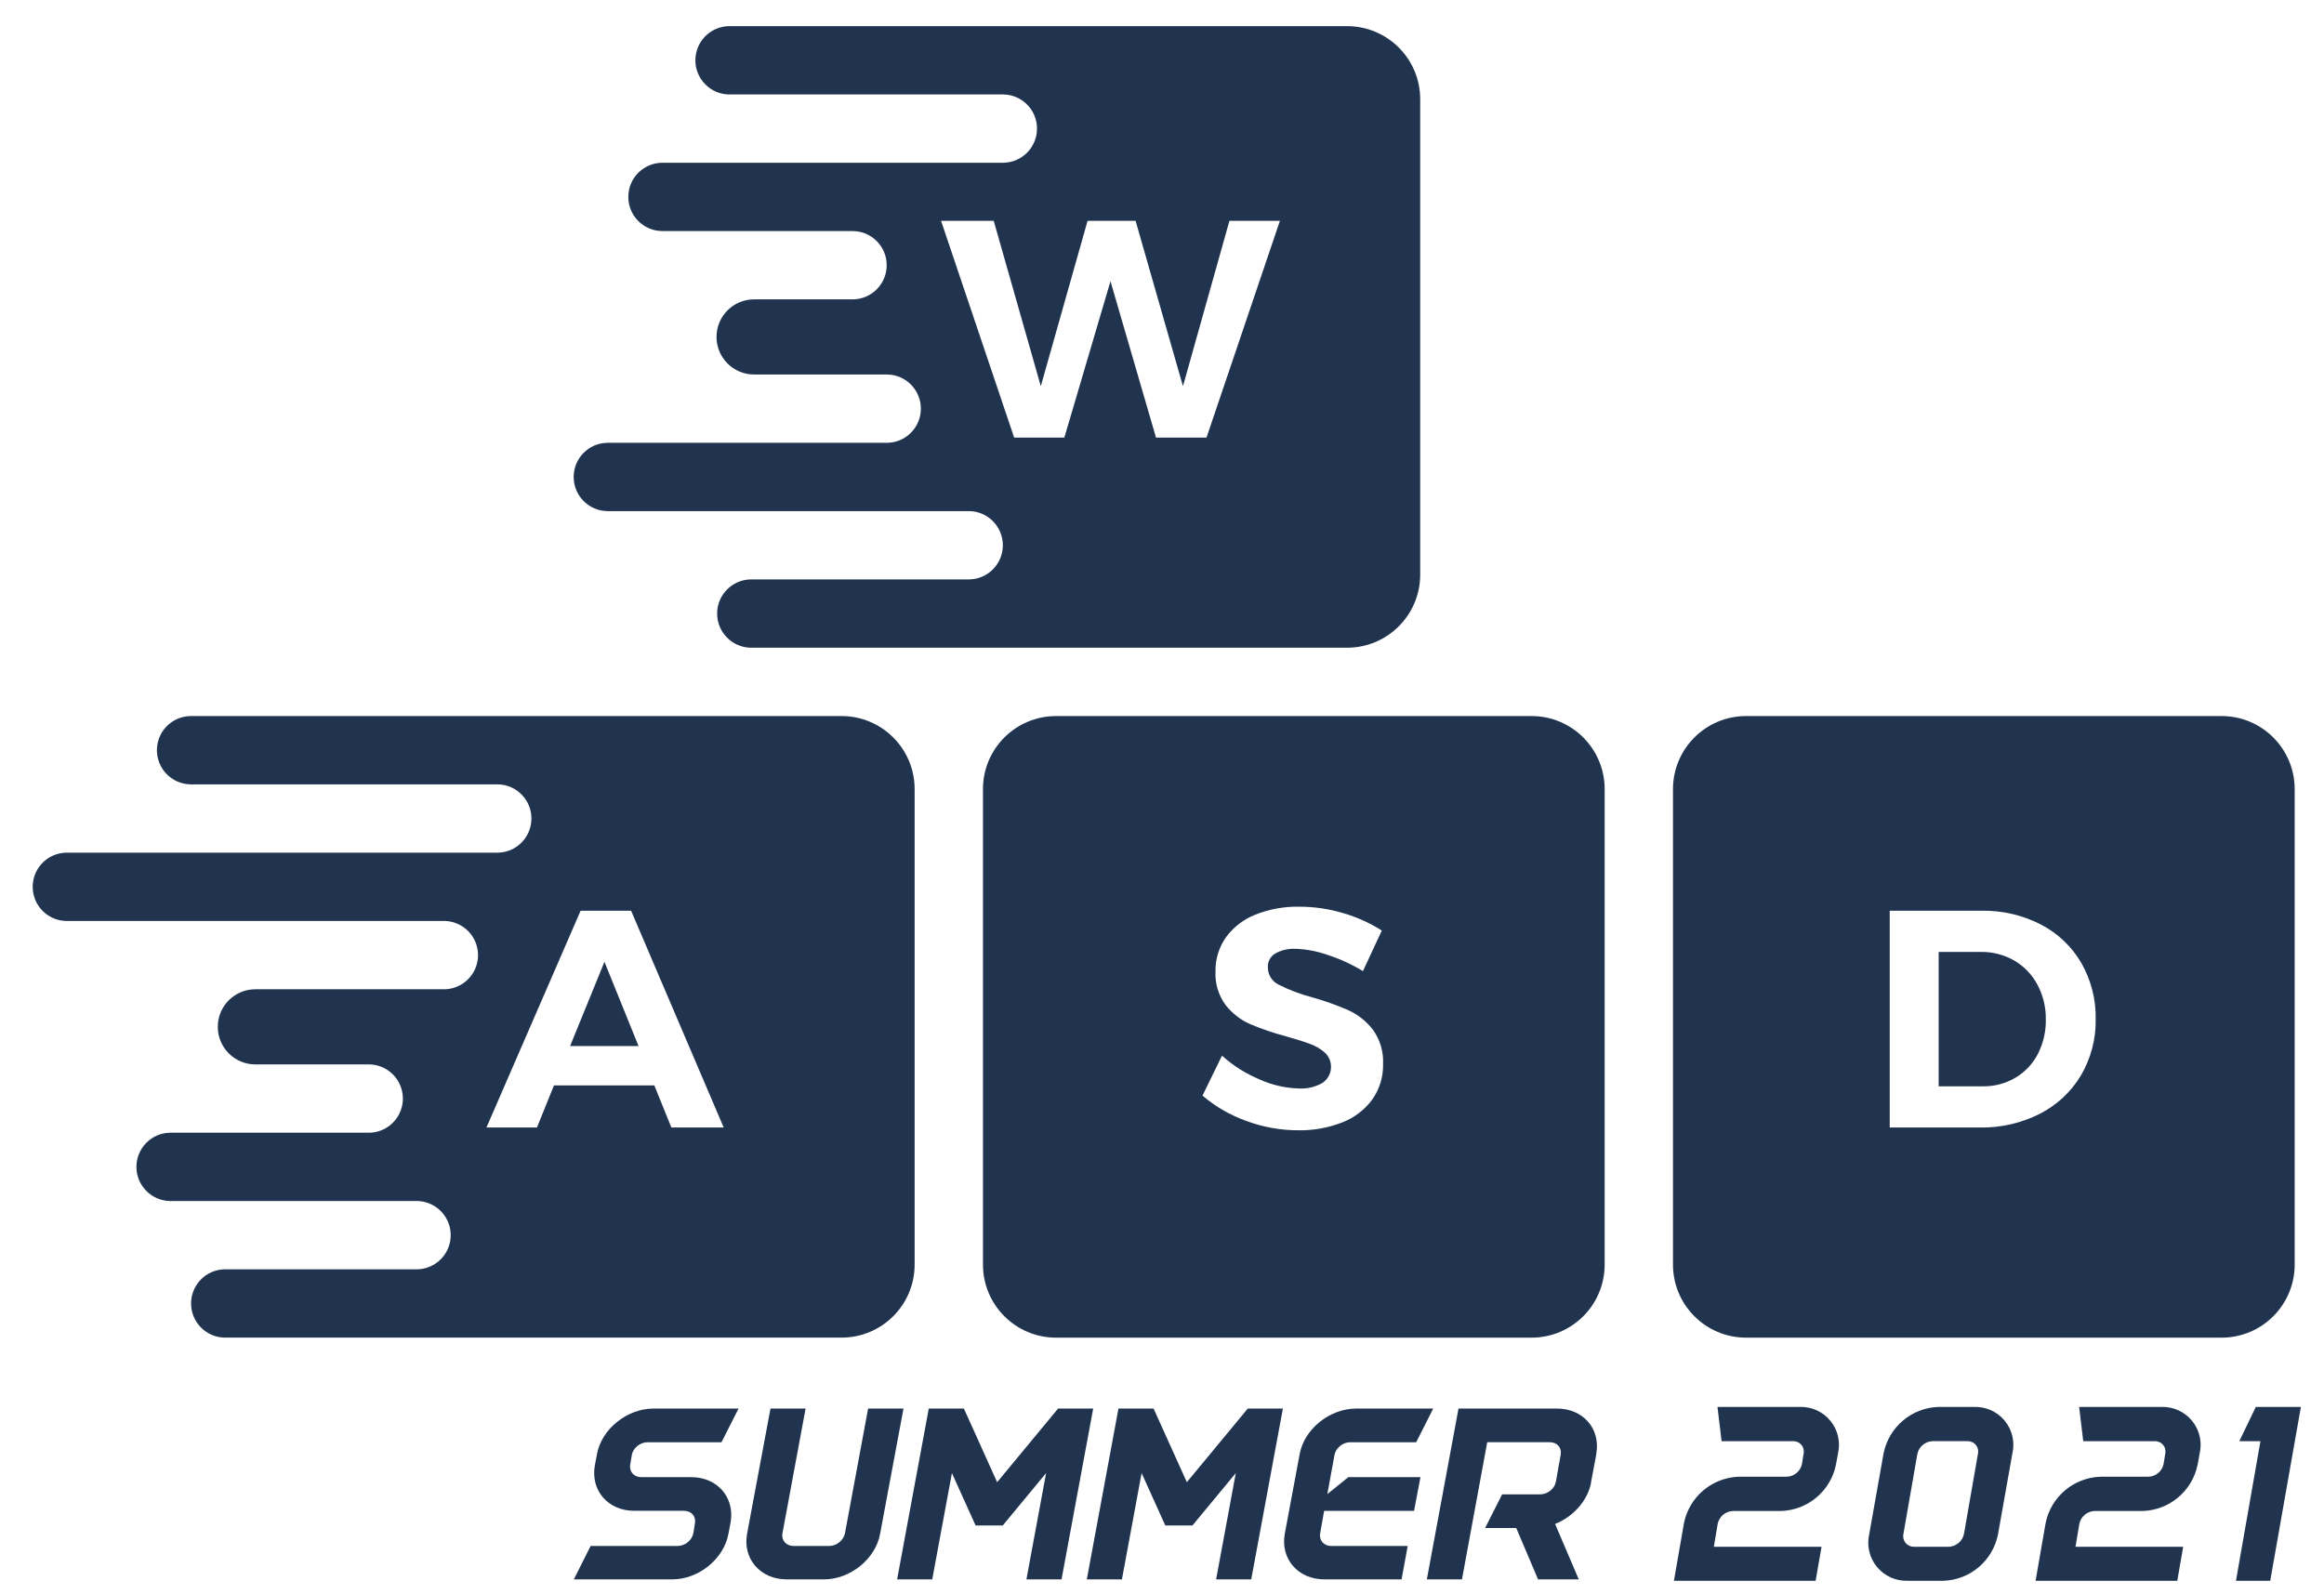
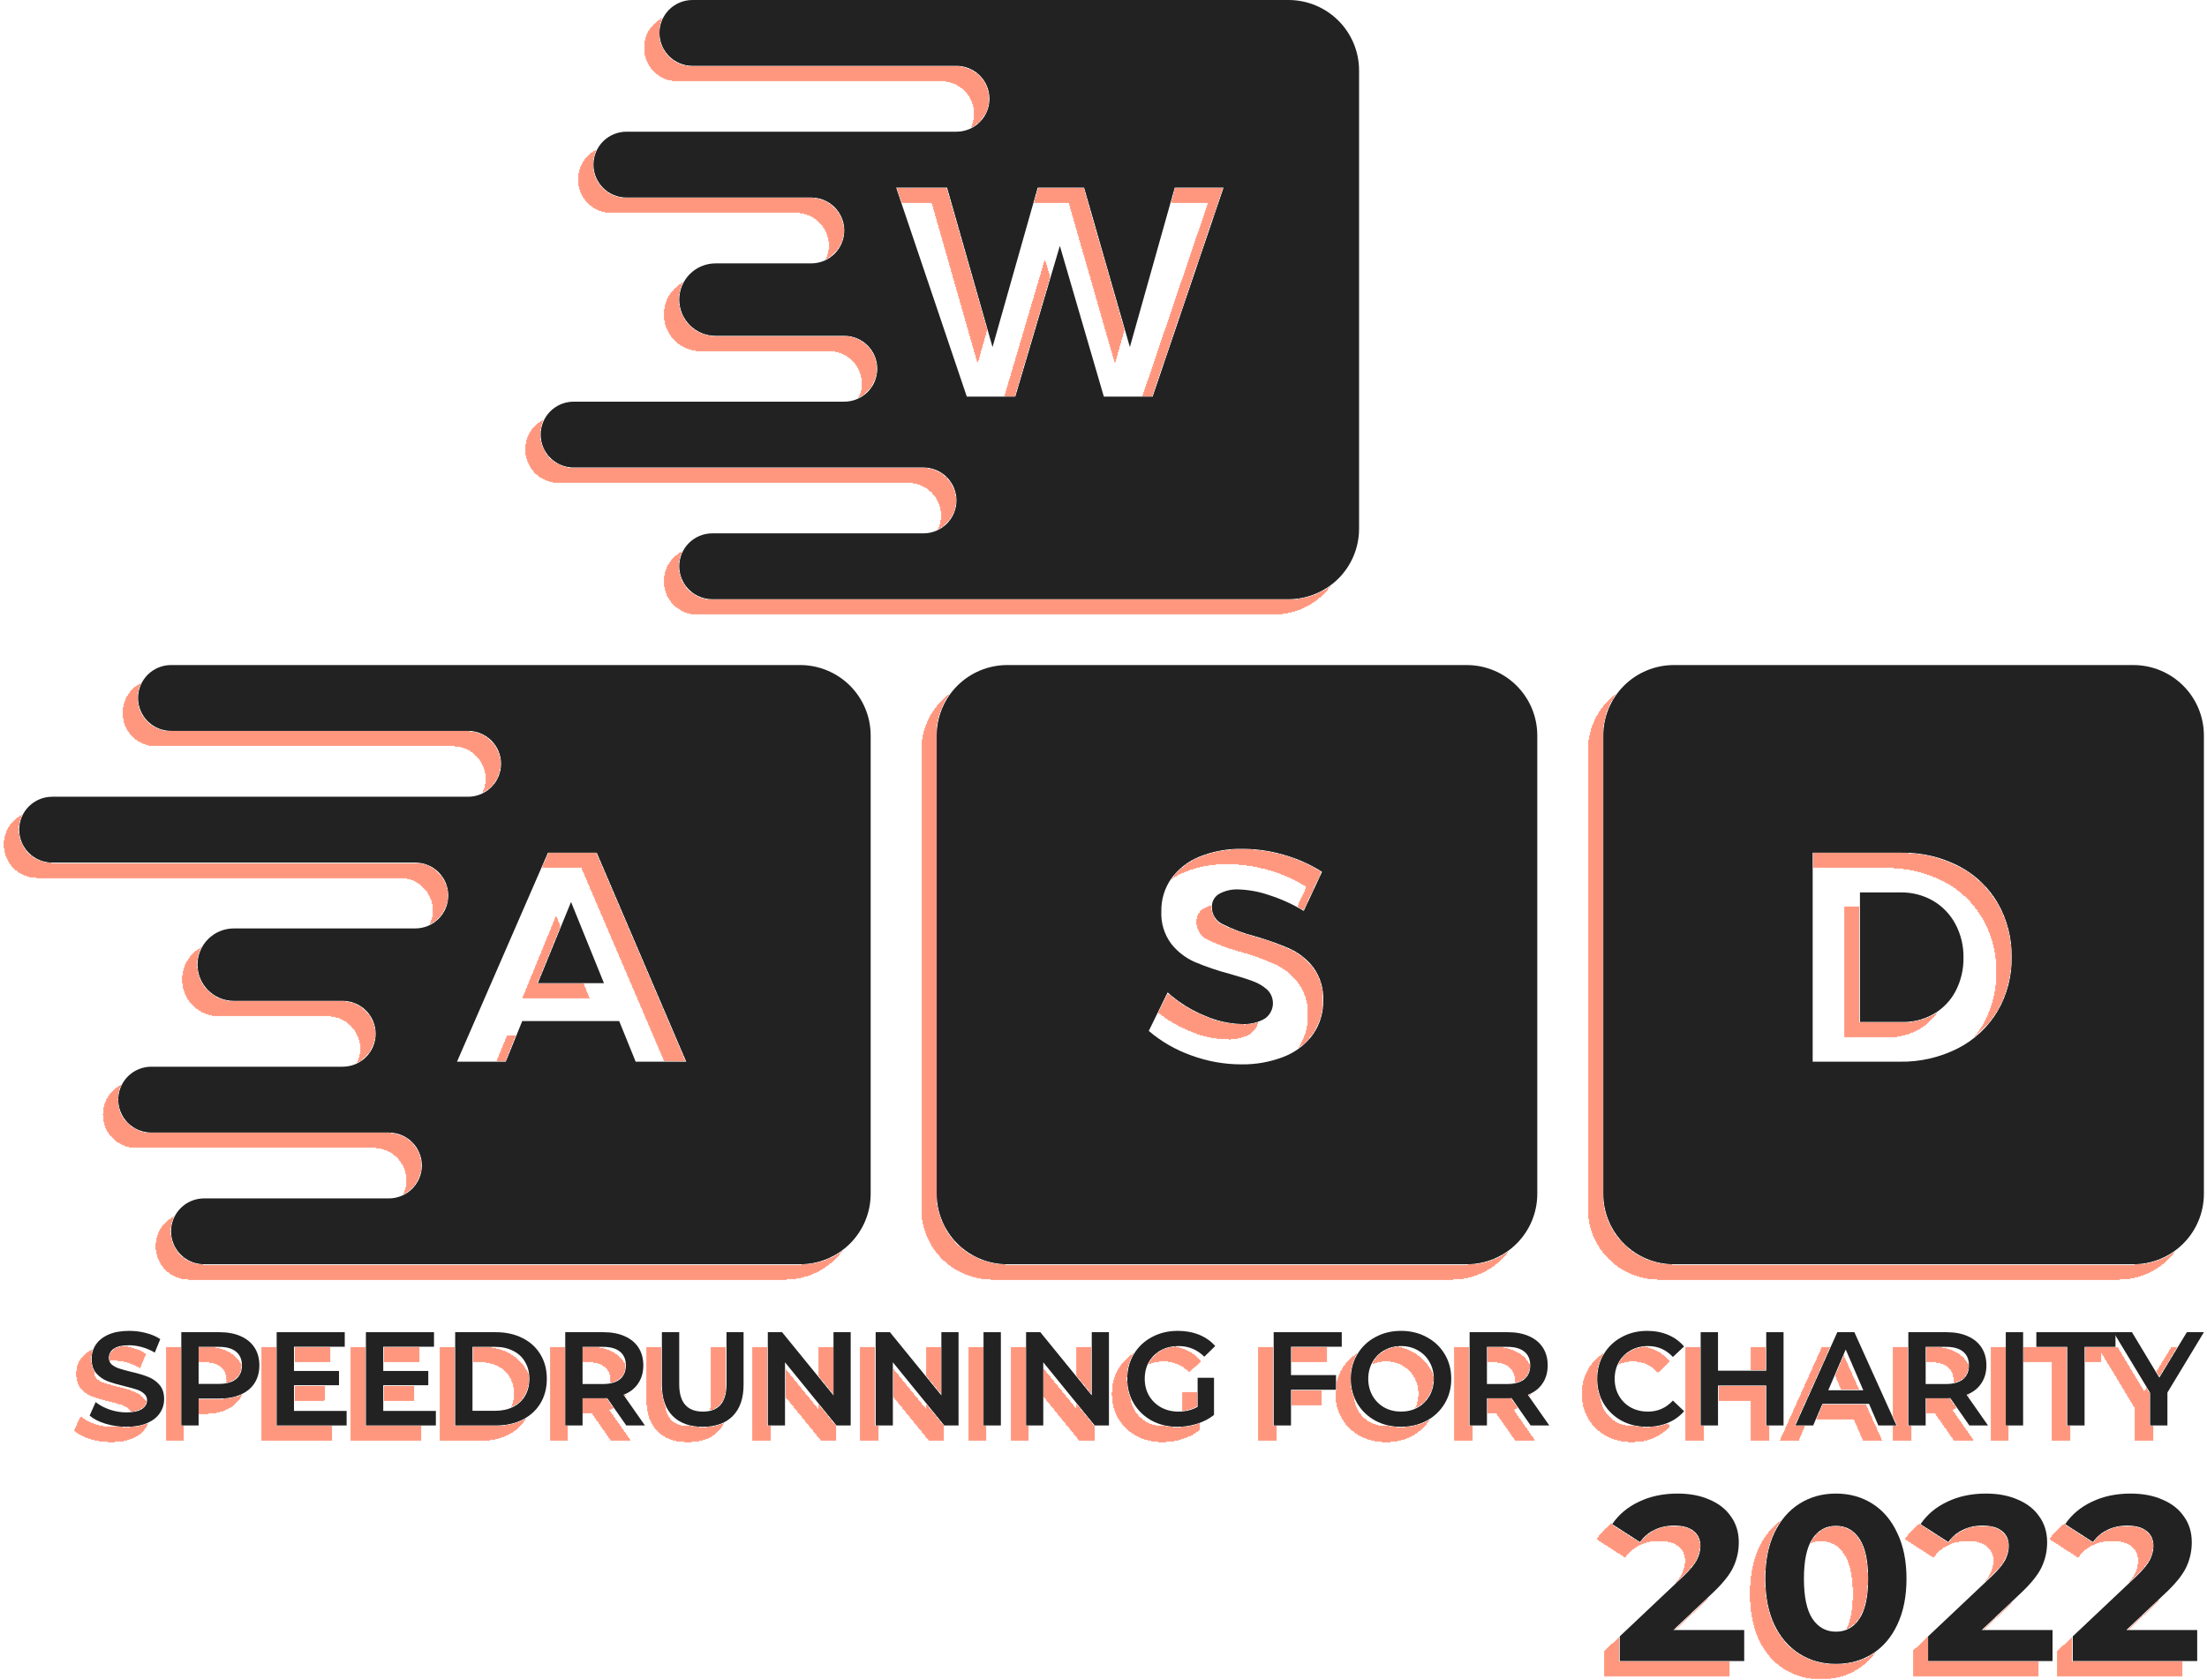
- <svg xmlns="http://www.w3.org/2000/svg" id="wasd-keys" viewBox="0 0 201.186 137.955" version="1.1">
-   <defs id="defs14" />
-   <g id="g95" transform="matrix(0.9757157,0,0,0.9757157,2.885156,2.264308)" style="fill:#21344F">
-     <g aria-label="SUMMER" transform="scale(1.02523,0.9753911)" id="text20179" style="font-size:23.025px;line-height:0;font-family:DAGGERSQUARE;-inkscape-font-specification:DAGGERSQUARE;letter-spacing:0px;fill:#21344F;stroke-width:0.959">
-       <path d="m 60.338,136.151 c 0.391,-2.279 -1.128,-4.144 -3.408,-4.144 H 52.602 c -0.622,0 -1.059,-0.507 -0.944,-1.151 l 0.138,-0.875 c 0.115,-0.645 0.737,-1.151 1.358,-1.151 h 6.401 l 1.474,-3.062 h -7.368 c -2.279,0 -4.49,1.865 -4.881,4.144 l -0.184,1.013 c -0.391,2.279 1.128,4.144 3.408,4.144 h 4.306 c 0.645,0 1.059,0.507 0.944,1.151 l -0.138,0.898 c -0.115,0.622 -0.714,1.151 -1.358,1.151 H 48.227 l -1.451,3.039 h 8.519 c 2.279,0 4.467,-1.865 4.858,-4.144 z" style="line-height:1.25;fill:#21344F" id="path51" />
-       <path d="M 75.304,125.767 H 72.242 l -2.003,11.351 c -0.115,0.622 -0.714,1.151 -1.358,1.151 h -3.108 c -0.622,0 -1.059,-0.53 -0.944,-1.151 l 2.003,-11.351 h -3.039 l -2.026,11.397 c -0.391,2.279 1.151,4.144 3.431,4.144 h 3.224 c 2.279,0 4.467,-1.865 4.858,-4.144 z" style="line-height:1.25;fill:#21344F" id="path53" />
-       <path d="m 88.682,125.767 -5.273,6.7 -2.878,-6.7 h -3.039 l -2.74,15.542 h 3.039 l 1.704,-9.671 2.049,4.766 h 2.349 l 3.753,-4.766 -1.704,9.671 h 3.039 l 2.74,-15.542 z" style="line-height:1.25;fill:#21344F" id="path55" />
-       <path d="m 105.098,125.767 -5.273,6.7 -2.878,-6.7 h -3.039 l -2.74,15.542 h 3.039 l 1.704,-9.671 2.049,4.766 h 2.349 l 3.753,-4.766 -1.704,9.671 h 3.039 l 2.74,-15.542 z" style="line-height:1.25;fill:#21344F" id="path57" />
-       <path d="m 113.802,132.007 -1.819,1.543 0.622,-3.569 c 0.115,-0.645 0.737,-1.151 1.358,-1.151 h 5.71 l 1.474,-3.062 h -6.677 c -2.279,0 -4.49,1.865 -4.881,4.144 l -1.289,7.253 c -0.391,2.279 1.151,4.144 3.431,4.144 h 6.677 l 0.53,-3.039 h -6.631 c -0.622,0 -1.059,-0.53 -0.944,-1.151 l 0.345,-2.049 h 7.782 l 0.553,-3.062 z" style="line-height:1.25;fill:#21344F" id="path59" />
-       <path d="m 134.801,132.49 v 0.069 c 0,-0.023 0,-0.046 0,-0.069 z m 0.461,-2.648 v 0.069 c 0,-0.023 0,-0.046 0,-0.069 z m -1.52,11.466 -2.049,-5.042 c 1.543,-0.645 2.786,-2.072 3.108,-3.707 0,-0.023 0,-0.046 0,-0.069 l 0.461,-2.579 c 0,-0.023 0,-0.046 0,-0.069 0.368,-2.256 -1.151,-4.075 -3.408,-4.075 h -8.519 l -2.74,15.542 h 3.039 l 2.187,-12.48 h 5.411 c 0.645,0 1.059,0.507 0.944,1.151 l -0.414,2.441 c -0.115,0.645 -0.714,1.151 -1.358,1.151 h -3.293 l -1.474,3.062 h 2.694 l 1.888,4.674 z" style="line-height:1.25;fill:#21344F" id="path61" />
-     </g>
-     <path d="M 116.583,0 H 61.827 a 3.031,3.031 0 1 0 0,6.061 h 24.246 a 3.031,3.031 0 0 1 0,6.061 h -30.308 a 3.031,3.031 0 0 0 0,6.061 H 72.738 a 3.031,3.031 0 0 1 0,6.061 h -8.789 a 3.334,3.334 0 0 0 0,6.668 h 11.82 a 3.031,3.031 0 0 1 0,6.061 H 50.917 a 3.031,3.031 0 0 0 0,6.061 h 32.126 a 3.031,3.031 0 0 1 0,6.061 H 63.646 a 3.031,3.031 0 0 0 0,6.061 h 52.937 a 6.484,6.484 0 0 0 6.465,-6.465 V 6.465 A 6.484,6.484 0 0 0 116.583,0 Z m -12.495,36.511 H 99.609 L 95.569,22.634 91.475,36.511 h -4.452 L 80.537,17.275 h 4.672 l 4.177,14.675 4.15,-14.675 h 4.26 l 4.204,14.675 4.122,-14.675 H 110.601 Z M 71.728,61.221 H 13.941 a 3.031,3.031 0 0 0 0,6.061 h 27.277 a 3.031,3.031 0 0 1 0,6.061 H 3.031 a 3.031,3.031 0 1 0 0,6.061 H 36.369 a 3.031,3.031 0 1 1 0,6.061 H 19.7 a 3.334,3.334 0 0 0 0,6.668 h 10.001 a 3.031,3.031 0 1 1 0,6.061 H 12.123 a 3.031,3.031 0 0 0 0,6.061 h 21.821 a 3.031,3.031 0 1 1 0,6.061 H 16.972 a 3.031,3.031 0 0 0 0,6.061 h 54.756 a 6.484,6.484 0 0 0 6.465,-6.465 V 67.686 a 6.484,6.484 0 0 0 -6.465,-6.465 z M 56.609,97.732 55.097,93.995 h -8.904 L 44.683,97.732 H 40.203 l 8.354,-19.236 h 4.48 L 61.253,97.732 Z" id="path2" style="fill:#21344F" />
-     <path d="m 47.623,90.505 h 6.073 L 50.673,83.03 Z M 132.949,61.221 H 90.72 a 6.484,6.484 0 0 0 -6.465,6.465 v 42.229 a 6.484,6.484 0 0 0 6.465,6.465 h 42.229 a 6.484,6.484 0 0 0 6.465,-6.465 V 67.686 a 6.484,6.484 0 0 0 -6.465,-6.465 z m -14.171,34.052 a 6.018,6.018 0 0 1 -2.679,2.02 10.304,10.304 0 0 1 -3.875,0.687 13.257,13.257 0 0 1 -4.59,-0.825 12.388,12.388 0 0 1 -3.902,-2.254 l 1.731,-3.545 a 11.71,11.71 0 0 0 3.353,2.116 9.02,9.02 0 0 0 3.462,0.797 3.82,3.82 0 0 0 2.103,-0.494 1.728,1.728 0 0 0 0.247,-2.652 A 3.913,3.913 0 0 0 113.337,90.34 q -0.783,-0.302 -2.157,-0.687 a 24.544,24.544 0 0 1 -3.23,-1.1 5.668,5.668 0 0 1 -2.157,-1.676 4.632,4.632 0 0 1 -0.907,-2.995 5.08,5.08 0 0 1 0.934,-3.037 5.926,5.926 0 0 1 2.611,-2.006 10.048,10.048 0 0 1 3.902,-0.701 13.515,13.515 0 0 1 3.903,0.577 13.227,13.227 0 0 1 3.407,1.539 l -1.676,3.6 a 14.592,14.592 0 0 0 -3.147,-1.443 9.538,9.538 0 0 0 -2.844,-0.535 3.349,3.349 0 0 0 -1.786,0.412 1.338,1.338 0 0 0 -0.659,1.209 1.694,1.694 0 0 0 0.948,1.553 14.664,14.664 0 0 0 2.927,1.113 25.292,25.292 0 0 1 3.256,1.154 5.772,5.772 0 0 1 2.185,1.731 4.8,4.8 0 0 1 0.907,3.05 5.229,5.229 0 0 1 -0.976,3.174 z m 56.962,-12.366 a 5.794,5.794 0 0 0 -2.954,-0.755 h -3.738 v 11.926 h 3.929 a 5.538,5.538 0 0 0 2.872,-0.756 5.253,5.253 0 0 0 1.992,-2.102 6.471,6.471 0 0 0 0.714,-3.078 6.343,6.343 0 0 0 -0.755,-3.105 5.436,5.436 0 0 0 -2.061,-2.13 z" id="path4" style="fill:#21344F" />
-     <path d="m 194.17,61.221 h -42.229 a 6.484,6.484 0 0 0 -6.465,6.465 v 42.229 a 6.484,6.484 0 0 0 6.465,6.465 h 42.229 a 6.484,6.484 0 0 0 6.465,-6.465 V 67.686 a 6.484,6.484 0 0 0 -6.465,-6.465 z M 181.676,93.102 a 9.02,9.02 0 0 1 -3.642,3.407 11.317,11.317 0 0 1 -5.331,1.223 h -7.997 v -19.236 h 8.162 a 11.043,11.043 0 0 1 5.249,1.223 8.867,8.867 0 0 1 3.586,3.408 9.692,9.692 0 0 1 1.277,4.988 9.543,9.543 0 0 1 -1.305,4.988 z" id="path6" style="fill:#21344F" />
-     <path d="m 149.101,134.938 h 9.555 l -0.525,3.018 h -12.572 l 0.892,-5.12 a 5.136,5.136 0 0 1 4.846,-4.114 h 4.274 a 1.413,1.413 0 0 0 1.349,-1.143 l 0.138,-0.869 a 0.921,0.921 0 0 0 -0.938,-1.143 h -6.332 l -0.365,-3.04 h 7.314 a 3.367,3.367 0 0 1 3.383,4.114 l -0.183,1.006 a 5.136,5.136 0 0 1 -4.846,4.114 H 150.793 a 1.433,1.433 0 0 0 -1.35,1.143 z m 26.489,-8.297 -1.279,7.2 a 5.111,5.111 0 0 1 -4.823,4.114 h -3.2 a 3.381,3.381 0 0 1 -3.405,-4.114 l 1.279,-7.2 a 5.136,5.136 0 0 1 4.846,-4.114 h 3.2 a 3.366,3.366 0 0 1 3.383,4.114 z m -3.062,0.068 a 0.921,0.921 0 0 0 -0.938,-1.143 h -3.085 a 1.433,1.433 0 0 0 -1.349,1.143 l -1.234,7.086 a 0.94,0.94 0 0 0 0.937,1.143 h 3.086 a 1.436,1.436 0 0 0 1.349,-1.143 z m 8.66,8.229 h 9.555 l -0.526,3.018 h -12.571 l 0.892,-5.12 a 5.136,5.136 0 0 1 4.846,-4.114 h 4.274 a 1.413,1.413 0 0 0 1.349,-1.143 l 0.137,-0.869 a 0.921,0.921 0 0 0 -0.937,-1.143 h -6.332 l -0.365,-3.04 h 7.314 a 3.367,3.367 0 0 1 3.383,4.114 l -0.183,1.006 a 5.136,5.136 0 0 1 -4.847,4.114 H 182.879 a 1.433,1.433 0 0 0 -1.349,1.143 z m 17.277,3.018 h -3.04 l 2.172,-12.389 h -1.874 l 1.463,-3.04 h 4 z" id="path8" style="fill:#21344F" />
-     <g id="text4397" style="font-style:oblique;font-size:40px;line-height:0.95;font-family:DAGGERSQUARE;-inkscape-font-specification:'DAGGERSQUARE Oblique';fill:#21344F" />
+ <svg xmlns="http://www.w3.org/2000/svg" width="740" height="563" viewBox="0 0 740 563" fill="none">
+   <g filter="url(#filter0_d_126_2272)">
+     <path fill-rule="evenodd" clip-rule="evenodd" d="M432.086 0H232.182C229.247 0 226.433 1.163 224.358 3.233C222.283 5.303 221.117 8.111 221.117 11.039C221.117 13.966 222.283 16.774 224.358 18.844C226.433 20.915 229.247 22.078 232.182 22.078H320.7C323.634 22.078 326.449 23.241 328.524 25.311C330.599 27.381 331.765 30.189 331.765 33.116C331.765 36.044 330.599 38.852 328.524 40.922C326.449 42.992 323.634 44.155 320.7 44.155H210.052C207.118 44.155 204.303 45.318 202.228 47.388C200.153 49.459 198.987 52.266 198.987 55.194C198.987 58.122 200.153 60.929 202.228 63C204.303 65.07 207.118 66.233 210.052 66.233H272.015C274.949 66.233 277.764 67.396 279.839 69.466C281.914 71.536 283.08 74.344 283.08 77.272C283.08 80.199 281.914 83.007 279.839 85.077C277.764 87.147 274.949 88.31 272.015 88.31H239.927C236.699 88.31 233.603 89.59 231.321 91.867C229.038 94.144 227.756 97.233 227.756 100.453C227.756 103.673 229.038 106.762 231.321 109.039C233.603 111.316 236.699 112.596 239.927 112.596H283.079C286.014 112.596 288.828 113.759 290.903 115.829C292.978 117.899 294.144 120.707 294.144 123.635C294.144 126.562 292.978 129.37 290.903 131.44C288.828 133.51 286.014 134.673 283.079 134.673H192.348C189.414 134.673 186.6 135.836 184.524 137.906C182.449 139.977 181.284 142.784 181.284 145.712C181.284 148.64 182.449 151.448 184.524 153.518C186.6 155.588 189.414 156.751 192.348 156.751H309.635C312.569 156.751 315.384 157.914 317.459 159.984C319.534 162.054 320.7 164.862 320.7 167.79C320.7 170.717 319.534 173.525 317.459 175.595C315.384 177.665 312.569 178.828 309.635 178.828H238.82C235.886 178.828 233.072 179.992 230.996 182.062C228.921 184.132 227.756 186.94 227.756 189.867C227.756 192.795 228.921 195.603 230.996 197.673C233.072 199.743 235.886 200.906 238.82 200.906H432.086C438.341 200.888 444.334 198.401 448.756 193.989C453.179 189.577 455.671 183.598 455.69 177.358V23.548C455.671 17.308 453.179 11.329 448.756 6.917C444.334 2.505 438.341 0.018 432.086 0ZM370.116 132.983H386.469L410.246 62.919H393.893L378.844 116.368L363.494 62.919H347.943L332.794 116.368L317.545 62.919H300.489L324.166 132.983H340.42L355.368 82.437L370.116 132.983Z" fill="#222222" />
+     <path d="M268.328 222.984H57.358C54.424 222.984 51.609 224.147 49.535 226.217C47.459 228.287 46.294 231.095 46.294 234.023C46.294 236.95 47.459 239.758 49.535 241.828C51.609 243.898 54.424 245.061 57.358 245.061H156.941C159.876 245.061 162.69 246.225 164.765 248.295C166.84 250.365 168.006 253.173 168.006 256.1C168.006 259.028 166.84 261.836 164.765 263.906C162.69 265.976 159.876 267.139 156.941 267.139H17.525C16.071 267.136 14.63 267.42 13.285 267.974C11.94 268.527 10.718 269.34 9.688 270.365C8.659 271.39 7.842 272.608 7.285 273.949C6.727 275.289 6.44 276.727 6.44 278.178C6.44 279.629 6.727 281.066 7.285 282.407C7.842 283.747 8.659 284.965 9.688 285.991C10.718 287.016 11.94 287.829 13.285 288.382C14.63 288.936 16.071 289.219 17.525 289.217H139.238C142.172 289.217 144.987 290.38 147.062 292.45C149.137 294.52 150.302 297.328 150.302 300.255C150.302 303.183 149.137 305.991 147.062 308.061C144.987 310.131 142.172 311.294 139.238 311.294H78.382C75.157 311.3 72.067 312.582 69.789 314.858C67.511 317.135 66.231 320.22 66.231 323.437C66.231 326.654 67.511 329.739 69.789 332.016C72.067 334.292 75.157 335.574 78.382 335.58H114.895C117.83 335.58 120.644 336.743 122.719 338.813C124.794 340.883 125.96 343.691 125.96 346.618C125.96 349.546 124.794 352.354 122.719 354.424C120.644 356.494 117.83 357.657 114.895 357.657H50.72C47.785 357.657 44.971 358.82 42.896 360.89C40.821 362.961 39.655 365.768 39.655 368.696C39.655 371.624 40.821 374.431 42.896 376.502C44.971 378.572 47.785 379.735 50.72 379.735H130.386C133.32 379.735 136.135 380.898 138.21 382.968C140.285 385.038 141.451 387.846 141.451 390.774C141.451 393.701 140.285 396.509 138.21 398.579C136.135 400.649 133.32 401.812 130.386 401.812H68.423C65.489 401.812 62.674 402.975 60.599 405.046C58.524 407.116 57.358 409.924 57.358 412.851C57.358 415.779 58.524 418.587 60.599 420.657C62.674 422.727 65.489 423.89 68.423 423.89H268.328C274.582 423.872 280.575 421.385 284.998 416.973C289.42 412.561 291.913 406.582 291.931 400.342V246.532C291.913 240.292 289.42 234.313 284.998 229.901C280.575 225.489 274.582 223.002 268.328 222.984ZM213.131 355.967L207.612 342.354H175.106L169.589 355.967H153.235L183.734 285.903H200.088L230.085 355.967H213.131Z" fill="#222222" />
+     <path d="M202.504 329.646H180.333L191.468 302.421L202.504 329.646Z" fill="#222222" />
+     <path d="M491.845 222.987H337.673C331.418 223.005 325.425 225.492 321.003 229.904C316.58 234.316 314.088 240.295 314.069 246.535V400.345C314.088 406.585 316.58 412.563 321.003 416.976C325.425 421.388 331.418 423.875 337.673 423.893H491.845C498.099 423.875 504.092 421.388 508.514 416.976C512.937 412.563 515.43 406.585 515.448 400.345V246.535C515.43 240.295 512.937 234.316 508.514 229.904C504.092 225.492 498.099 223.005 491.845 222.987ZM440.108 347.011C437.613 350.339 434.221 352.89 430.327 354.368C425.817 356.101 421.014 356.951 416.181 356.871C410.461 356.866 404.788 355.849 399.424 353.868C394.212 352.023 389.384 349.241 385.179 345.66L391.499 332.749C395.111 335.993 399.25 338.599 403.739 340.455C407.718 342.249 412.015 343.235 416.38 343.357C419.059 343.506 421.724 342.881 424.056 341.557C424.824 341.035 425.466 340.351 425.938 339.553C426.41 338.754 426.7 337.862 426.786 336.939C426.872 336.017 426.753 335.086 426.437 334.215C426.122 333.343 425.617 332.552 424.959 331.898C423.588 330.651 421.986 329.682 420.244 329.045C418.337 328.312 415.713 327.479 412.369 326.544C408.35 325.484 404.41 324.145 400.578 322.539C397.494 321.174 394.79 319.078 392.704 316.433C390.365 313.29 389.195 309.433 389.393 305.523C389.315 301.568 390.511 297.691 392.803 294.463C395.225 291.179 398.53 288.646 402.335 287.158C406.866 285.372 411.709 284.504 416.581 284.606C421.407 284.607 426.208 285.314 430.829 286.706C435.22 287.977 439.408 289.865 443.268 292.311L437.148 305.424C433.541 303.223 429.684 301.459 425.659 300.168C422.318 298.995 418.817 298.338 415.278 298.219C413.006 298.104 410.747 298.624 408.755 299.719C407.992 300.167 407.365 300.813 406.941 301.588C406.517 302.364 406.312 303.239 406.348 304.122C406.326 305.296 406.64 306.452 407.253 307.454C407.866 308.456 408.753 309.263 409.81 309.779C413.216 311.507 416.798 312.866 420.494 313.833C424.549 314.962 428.521 316.367 432.383 318.037C435.518 319.457 438.256 321.621 440.359 324.341C442.697 327.561 443.865 331.48 443.67 335.451C443.773 339.588 442.523 343.646 440.108 347.011ZM648.065 301.97C644.781 300.109 641.058 299.159 637.281 299.219H623.636V342.659H637.981C641.663 342.71 645.288 341.758 648.467 339.905C651.563 338.084 654.084 335.431 655.741 332.249C657.525 328.784 658.421 324.933 658.348 321.038C658.411 317.095 657.462 313.201 655.59 309.728C653.85 306.496 651.245 303.811 648.065 301.97Z" fill="#222222" />
+     <path d="M715.353 222.987H561.181C554.927 223.005 548.934 225.492 544.511 229.904C540.089 234.316 537.596 240.295 537.578 246.535V400.345C537.596 406.585 540.089 412.563 544.511 416.976C548.934 421.388 554.927 423.875 561.181 423.893H715.353C721.607 423.875 727.6 421.388 732.023 416.976C736.445 412.563 738.938 406.585 738.956 400.345V246.535C738.938 240.295 736.445 234.316 732.023 229.904C727.6 225.492 721.607 223.005 715.353 222.987V222.987ZM669.737 339.105C666.562 344.406 661.954 348.707 656.442 351.515C650.417 354.565 643.734 356.095 636.979 355.97H607.783V285.906H637.58C644.239 285.789 650.823 287.319 656.744 290.36C662.2 293.175 666.741 297.48 669.836 302.772C673.004 308.298 674.615 314.575 674.5 320.939C674.613 327.316 672.965 333.601 669.737 339.105V339.105Z" fill="#222222" />
+     <path d="M42.388 478.389C39.976 478.389 37.638 478.046 35.374 477.361C33.141 476.676 31.369 475.768 30.059 474.636L32.069 470.124C33.349 471.137 34.913 471.971 36.759 472.626C38.636 473.251 40.512 473.564 42.388 473.564C44.711 473.564 46.438 473.192 47.57 472.447C48.731 471.703 49.312 470.72 49.312 469.499C49.312 468.605 48.984 467.876 48.329 467.31C47.704 466.714 46.9 466.253 45.917 465.925C44.934 465.598 43.594 465.225 41.897 464.808C39.514 464.243 37.578 463.677 36.089 463.111C34.63 462.545 33.364 461.667 32.292 460.475C31.25 459.254 30.729 457.616 30.729 455.561C30.729 453.834 31.19 452.271 32.114 450.871C33.066 449.441 34.481 448.31 36.357 447.476C38.263 446.642 40.586 446.225 43.326 446.225C45.232 446.225 47.108 446.463 48.955 446.94C50.801 447.416 52.394 448.101 53.734 448.995L51.903 453.507C50.533 452.702 49.103 452.092 47.614 451.675C46.125 451.258 44.681 451.05 43.281 451.05C40.988 451.05 39.276 451.437 38.144 452.211C37.042 452.985 36.491 454.013 36.491 455.293C36.491 456.187 36.804 456.916 37.429 457.482C38.085 458.048 38.904 458.495 39.886 458.822C40.869 459.15 42.209 459.522 43.907 459.939C46.23 460.475 48.136 461.041 49.625 461.637C51.114 462.203 52.379 463.081 53.422 464.272C54.494 465.464 55.03 467.072 55.03 469.097C55.03 470.824 54.553 472.388 53.6 473.787C52.677 475.187 51.263 476.304 49.357 477.138C47.451 477.972 45.128 478.389 42.388 478.389Z" fill="#222222" />
+     <path d="M73.654 446.672C76.364 446.672 78.716 447.119 80.712 448.012C82.737 448.905 84.285 450.186 85.358 451.854C86.43 453.521 86.966 455.502 86.966 457.795C86.966 460.058 86.43 462.039 85.358 463.736C84.285 465.404 82.737 466.685 80.712 467.578C78.716 468.471 76.364 468.918 73.654 468.918H66.596V477.942H60.788V446.672H73.654ZM73.386 464.004C75.917 464.004 77.838 463.468 79.148 462.396C80.459 461.324 81.114 459.79 81.114 457.795C81.114 455.8 80.459 454.266 79.148 453.194C77.838 452.122 75.917 451.586 73.386 451.586H66.596V464.004H73.386Z" fill="#222222" />
+     <path d="M116.218 473.073V477.942H92.765V446.672H115.592V451.541H98.572V459.671H113.671V464.451H98.572V473.073H116.218Z" fill="#222222" />
+     <path d="M146.144 473.073V477.942H122.691V446.672H145.518V451.541H128.499V459.671H143.598V464.451H128.499V473.073H146.144Z" fill="#222222" />
+     <path d="M152.618 446.672H166.287C169.623 446.672 172.586 447.327 175.177 448.637C177.768 449.918 179.778 451.749 181.207 454.132C182.637 456.485 183.352 459.21 183.352 462.307C183.352 465.404 182.637 468.144 181.207 470.526C179.778 472.879 177.768 474.711 175.177 476.021C172.586 477.302 169.623 477.942 166.287 477.942H152.618V446.672ZM166.019 473.028C168.312 473.028 170.322 472.596 172.05 471.732C173.807 470.839 175.147 469.588 176.07 467.98C177.023 466.342 177.5 464.451 177.5 462.307C177.5 460.163 177.023 458.286 176.07 456.678C175.147 455.04 173.807 453.789 172.05 452.926C170.322 452.032 168.312 451.586 166.019 451.586H158.425V473.028H166.019Z" fill="#222222" />
+     <path d="M209.983 477.942L203.595 468.784C203.327 468.814 202.925 468.829 202.389 468.829H195.331V477.942H189.524V446.672H202.389C205.099 446.672 207.452 447.119 209.447 448.012C211.473 448.905 213.021 450.186 214.093 451.854C215.165 453.521 215.701 455.502 215.701 457.795C215.701 460.148 215.121 462.173 213.959 463.87C212.828 465.568 211.19 466.834 209.045 467.667L216.237 477.942H209.983ZM209.849 457.795C209.849 455.8 209.194 454.266 207.884 453.194C206.574 452.122 204.653 451.586 202.121 451.586H195.331V464.049H202.121C204.653 464.049 206.574 463.513 207.884 462.441C209.194 461.339 209.849 459.79 209.849 457.795Z" fill="#222222" />
+     <path d="M235.645 478.389C231.327 478.389 227.961 477.182 225.549 474.77C223.137 472.328 221.931 468.844 221.931 464.317V446.672H227.738V464.094C227.738 470.229 230.388 473.296 235.689 473.296C240.961 473.296 243.596 470.229 243.596 464.094V446.672H249.314V464.317C249.314 468.844 248.108 472.328 245.696 474.77C243.313 477.182 239.963 478.389 235.645 478.389Z" fill="#222222" />
+     <path d="M285.233 446.672V477.942H280.453L263.21 456.768V477.942H257.447V446.672H262.227L279.47 467.846V446.672H285.233Z" fill="#222222" />
+     <path d="M321.397 446.672V477.942H316.618L299.374 456.768V477.942H293.612V446.672H298.392L315.635 467.846V446.672H321.397Z" fill="#222222" />
+     <path d="M329.776 446.672H335.584V477.942H329.776V446.672Z" fill="#222222" />
+     <path d="M371.827 446.672V477.942H367.047L349.804 456.768V477.942H344.042V446.672H348.822L366.065 467.846V446.672H371.827Z" fill="#222222" />
+     <path d="M401.559 461.949H407.054V474.413C405.446 475.693 403.569 476.676 401.425 477.361C399.281 478.046 397.077 478.389 394.814 478.389C391.627 478.389 388.753 477.704 386.192 476.334C383.631 474.934 381.621 473.013 380.162 470.571C378.702 468.129 377.973 465.374 377.973 462.307C377.973 459.239 378.702 456.485 380.162 454.043C381.621 451.601 383.631 449.695 386.192 448.325C388.783 446.925 391.687 446.225 394.903 446.225C397.524 446.225 399.906 446.657 402.051 447.521C404.195 448.384 405.997 449.65 407.456 451.318L403.793 454.891C401.41 452.509 398.536 451.318 395.171 451.318C392.967 451.318 391.002 451.779 389.275 452.702C387.577 453.626 386.237 454.921 385.254 456.589C384.301 458.257 383.825 460.163 383.825 462.307C383.825 464.391 384.301 466.268 385.254 467.935C386.237 469.603 387.577 470.913 389.275 471.866C391.002 472.819 392.953 473.296 395.127 473.296C397.569 473.296 399.713 472.76 401.559 471.688V461.949Z" fill="#222222" />
+     <path d="M432.866 451.541V461.056H447.965V465.97H432.866V477.942H427.059V446.672H449.886V451.541H432.866Z" fill="#222222" />
+     <path d="M469.761 478.389C466.574 478.389 463.7 477.704 461.139 476.334C458.578 474.934 456.568 473.013 455.108 470.571C453.649 468.099 452.919 465.344 452.919 462.307C452.919 459.269 453.649 456.529 455.108 454.087C456.568 451.615 458.578 449.695 461.139 448.325C463.7 446.925 466.574 446.225 469.761 446.225C472.947 446.225 475.821 446.925 478.382 448.325C480.943 449.695 482.954 451.601 484.413 454.043C485.872 456.485 486.602 459.239 486.602 462.307C486.602 465.374 485.872 468.129 484.413 470.571C482.954 473.013 480.943 474.934 478.382 476.334C475.821 477.704 472.947 478.389 469.761 478.389ZM469.761 473.296C471.845 473.296 473.721 472.834 475.389 471.911C477.057 470.958 478.367 469.648 479.32 467.98C480.273 466.283 480.75 464.391 480.75 462.307C480.75 460.222 480.273 458.346 479.32 456.678C478.367 454.981 477.057 453.67 475.389 452.747C473.721 451.794 471.845 451.318 469.761 451.318C467.676 451.318 465.8 451.794 464.132 452.747C462.464 453.67 461.154 454.981 460.201 456.678C459.248 458.346 458.771 460.222 458.771 462.307C458.771 464.391 459.248 466.283 460.201 467.98C461.154 469.648 462.464 470.958 464.132 471.911C465.8 472.834 467.676 473.296 469.761 473.296Z" fill="#222222" />
+     <path d="M513.217 477.942L506.829 468.784C506.561 468.814 506.159 468.829 505.623 468.829H498.565V477.942H492.757V446.672H505.623C508.333 446.672 510.685 447.119 512.681 448.012C514.706 448.905 516.254 450.186 517.327 451.854C518.399 453.521 518.935 455.502 518.935 457.795C518.935 460.148 518.354 462.173 517.193 463.87C516.061 465.568 514.423 466.834 512.279 467.667L519.471 477.942H513.217ZM513.083 457.795C513.083 455.8 512.428 454.266 511.117 453.194C509.807 452.122 507.886 451.586 505.355 451.586H498.565V464.049H505.355C507.886 464.049 509.807 463.513 511.117 462.441C512.428 461.339 513.083 459.79 513.083 457.795Z" fill="#222222" />
+     <path d="M552.251 478.389C549.094 478.389 546.235 477.704 543.674 476.334C541.143 474.934 539.148 473.013 537.688 470.571C536.259 468.129 535.544 465.374 535.544 462.307C535.544 459.239 536.274 456.485 537.733 454.043C539.192 451.601 541.188 449.695 543.719 448.325C546.28 446.925 549.139 446.225 552.296 446.225C554.857 446.225 557.195 446.672 559.309 447.565C561.424 448.459 563.211 449.754 564.67 451.452L560.917 454.981C558.654 452.539 555.87 451.318 552.564 451.318C550.42 451.318 548.499 451.794 546.801 452.747C545.104 453.67 543.779 454.966 542.826 456.634C541.873 458.301 541.396 460.192 541.396 462.307C541.396 464.421 541.873 466.312 542.826 467.98C543.779 469.648 545.104 470.958 546.801 471.911C548.499 472.834 550.42 473.296 552.564 473.296C555.87 473.296 558.654 472.06 560.917 469.588L564.67 473.162C563.211 474.859 561.409 476.155 559.265 477.048C557.15 477.942 554.812 478.389 552.251 478.389Z" fill="#222222" />
+     <path d="M598.02 446.672V477.942H592.213V464.54H576.042V477.942H570.234V446.672H576.042V459.582H592.213V446.672H598.02Z" fill="#222222" />
+     <path d="M626.68 470.705H611.045L607.962 477.942H601.976L616.048 446.672H621.766L635.882 477.942H629.807L626.68 470.705ZM624.759 466.149L618.862 452.479L613.01 466.149H624.759Z" fill="#222222" />
+     <path d="M660.318 477.942L653.93 468.784C653.662 468.814 653.26 468.829 652.724 468.829H645.666V477.942H639.859V446.672H652.724C655.434 446.672 657.787 447.119 659.782 448.012C661.807 448.905 663.356 450.186 664.428 451.854C665.5 453.521 666.036 455.502 666.036 457.795C666.036 460.148 665.455 462.173 664.294 463.87C663.162 465.568 661.524 466.834 659.38 467.667L666.572 477.942H660.318ZM660.184 457.795C660.184 455.8 659.529 454.266 658.219 453.194C656.908 452.122 654.987 451.586 652.456 451.586H645.666V464.049H652.456C654.987 464.049 656.908 463.513 658.219 462.441C659.529 461.339 660.184 459.79 660.184 457.795Z" fill="#222222" />
+     <path d="M672.533 446.672H678.341V477.942H672.533V446.672Z" fill="#222222" />
+     <path d="M693.142 451.586H682.778V446.672H709.313V451.586H698.949V477.942H693.142V451.586Z" fill="#222222" />
+     <path d="M726.726 466.908V477.942H720.919V466.997L708.634 446.672H714.843L724.001 461.905L733.248 446.672H738.966L726.726 466.908Z" fill="#222222" />
+     <path d="M584.825 546.53V556.942H543.098V548.66L564.395 528.546C566.656 526.39 568.181 524.549 568.97 523.024C569.759 521.446 570.153 519.895 570.153 518.37C570.153 516.162 569.391 514.479 567.866 513.322C566.393 512.112 564.211 511.508 561.319 511.508C558.9 511.508 556.718 511.981 554.772 512.928C552.826 513.822 551.196 515.189 549.881 517.029L540.574 511.034C542.73 507.827 545.701 505.329 549.487 503.541C553.273 501.701 557.612 500.78 562.502 500.78C566.604 500.78 570.18 501.464 573.229 502.831C576.332 504.146 578.725 506.039 580.407 508.51C582.143 510.929 583.01 513.795 583.01 517.108C583.01 520.106 582.379 522.919 581.117 525.548C579.855 528.177 577.41 531.175 573.782 534.54L561.082 546.53H584.825Z" fill="#222222" />
+     <path d="M615.579 557.888C611.004 557.888 606.928 556.758 603.352 554.497C599.777 552.235 596.963 548.975 594.912 544.716C592.914 540.404 591.915 535.277 591.915 529.334C591.915 523.392 592.914 518.291 594.912 514.032C596.963 509.72 599.777 506.433 603.352 504.172C606.928 501.911 611.004 500.78 615.579 500.78C620.154 500.78 624.229 501.911 627.805 504.172C631.381 506.433 634.168 509.72 636.166 514.032C638.217 518.291 639.242 523.392 639.242 529.334C639.242 535.277 638.217 540.404 636.166 544.716C634.168 548.975 631.381 552.235 627.805 554.497C624.229 556.758 620.154 557.888 615.579 557.888ZM615.579 547.082C618.944 547.082 621.573 545.636 623.467 542.744C625.412 539.851 626.385 535.382 626.385 529.334C626.385 523.287 625.412 518.817 623.467 515.925C621.573 513.033 618.944 511.587 615.579 511.587C612.266 511.587 609.636 513.033 607.691 515.925C605.798 518.817 604.851 523.287 604.851 529.334C604.851 535.382 605.798 539.851 607.691 542.744C609.636 545.636 612.266 547.082 615.579 547.082Z" fill="#222222" />
+     <path d="M688.214 546.53V556.942H646.487V548.66L667.785 528.546C670.046 526.39 671.571 524.549 672.36 523.024C673.148 521.446 673.543 519.895 673.543 518.37C673.543 516.162 672.78 514.479 671.255 513.322C669.783 512.112 667.601 511.508 664.708 511.508C662.289 511.508 660.107 511.981 658.161 512.928C656.216 513.822 654.586 515.189 653.271 517.029L643.963 511.034C646.119 507.827 649.09 505.329 652.877 503.541C656.663 501.701 661.001 500.78 665.892 500.78C669.993 500.78 673.569 501.464 676.619 502.831C679.722 504.146 682.114 506.039 683.797 508.51C685.532 510.929 686.4 513.795 686.4 517.108C686.4 520.106 685.769 522.919 684.507 525.548C683.245 528.177 680.8 531.175 677.171 534.54L664.472 546.53H688.214Z" fill="#222222" />
+     <path d="M736.712 546.53V556.942H694.985V548.66L716.283 528.546C718.544 526.39 720.069 524.549 720.858 523.024C721.646 521.446 722.041 519.895 722.041 518.37C722.041 516.162 721.278 514.479 719.753 513.322C718.281 512.112 716.099 511.508 713.206 511.508C710.787 511.508 708.605 511.981 706.659 512.928C704.714 513.822 703.084 515.189 701.769 517.029L692.461 511.034C694.617 507.827 697.588 505.329 701.375 503.541C705.161 501.701 709.499 500.78 714.39 500.78C718.491 500.78 722.067 501.464 725.117 502.831C728.22 504.146 730.612 506.039 732.295 508.51C734.03 510.929 734.898 513.795 734.898 517.108C734.898 520.106 734.267 522.919 733.005 525.548C731.743 528.177 729.298 531.175 725.669 534.54L712.97 546.53H736.712Z" fill="#222222" />
  </g>
+   <defs>
+     <filter id="filter0_d_126_2272" x="0" y="0" width="739.495" height="562.942" filterUnits="userSpaceOnUse" color-interpolation-filters="sRGB">
+       <feFlood flood-opacity="0" result="BackgroundImageFix" />
+       <feColorMatrix in="SourceAlpha" type="matrix" values="0 0 0 0 0 0 0 0 0 0 0 0 0 0 0 0 0 0 127 0" result="hardAlpha" />
+       <feOffset dx="-5" dy="5" />
+       <feComposite in2="hardAlpha" operator="out" />
+       <feColorMatrix type="matrix" values="0 0 0 0 1 0 0 0 0 0.188 0 0 0 0 0 0 0 0 0.5 0" />
+       <feBlend mode="normal" in2="BackgroundImageFix" result="effect1_dropShadow_126_2272" />
+       <feBlend mode="normal" in="SourceGraphic" in2="effect1_dropShadow_126_2272" result="shape" />
+     </filter>
+   </defs>
</svg>
